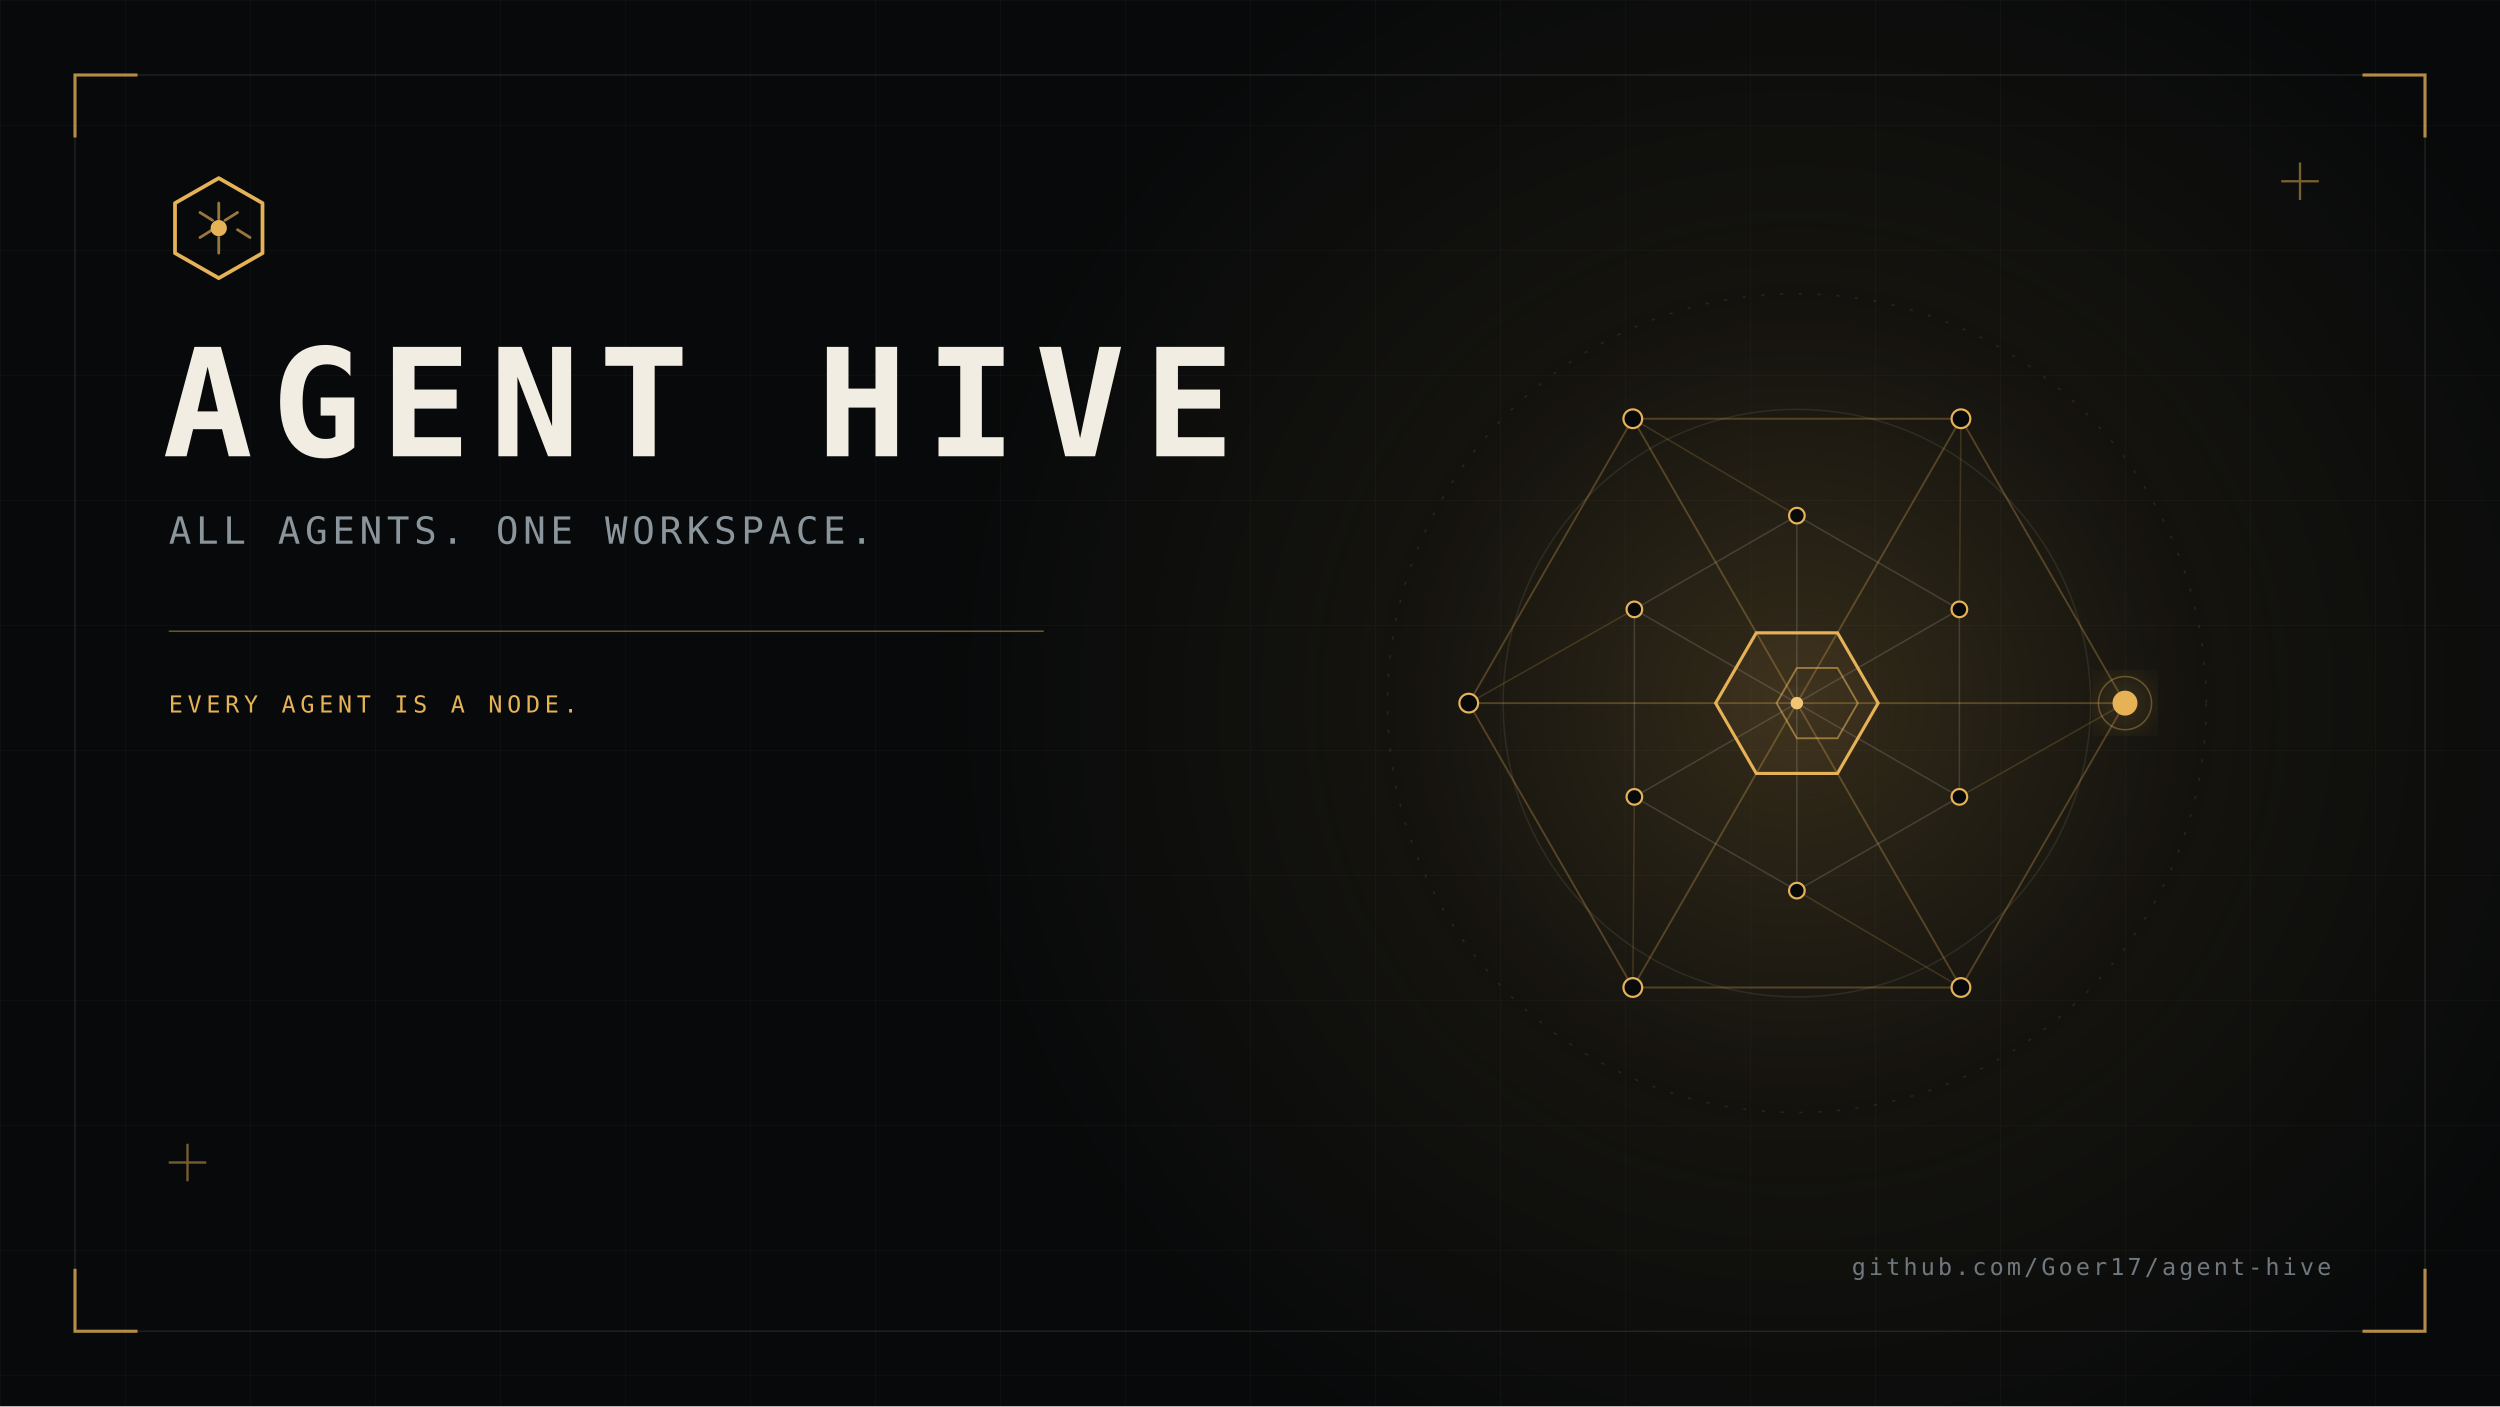
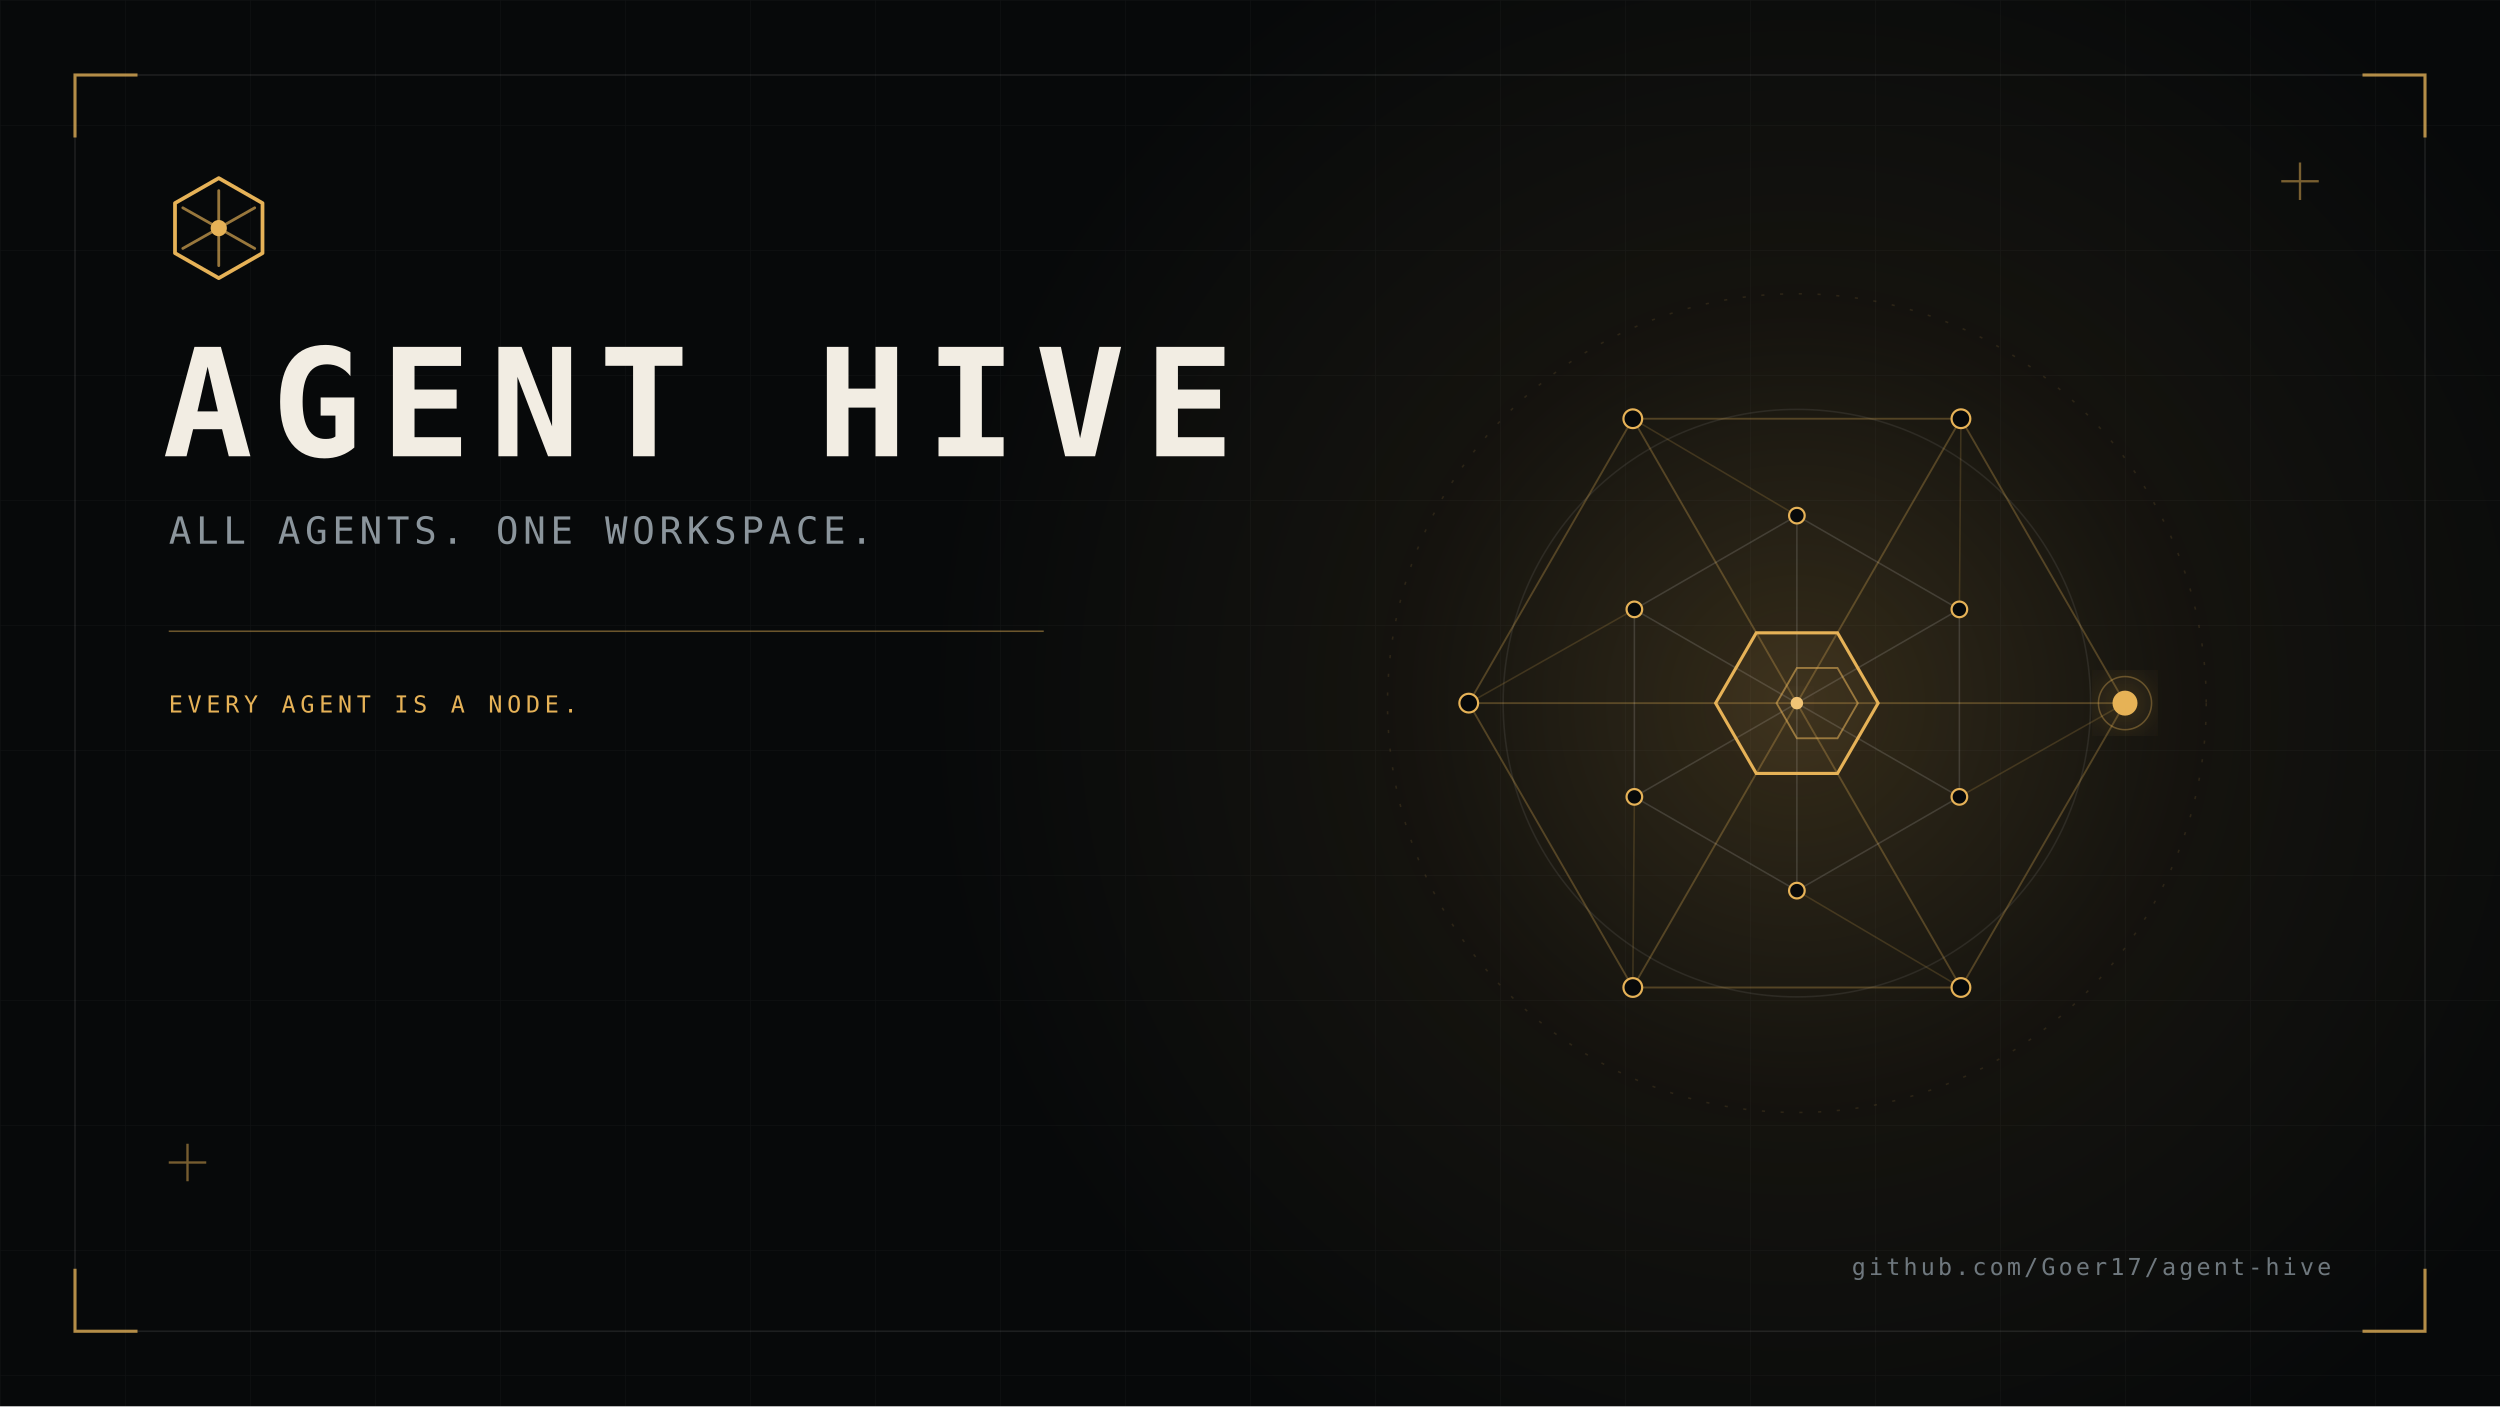
<svg xmlns="http://www.w3.org/2000/svg" width="1600" height="900" viewBox="0 0 1600 900" role="img" aria-label="Agent Hive — connect all agents">
  <defs>
    <radialGradient id="glow" gradientUnits="userSpaceOnUse" cx="1150" cy="450" r="560">
      <stop offset="0" stop-color="#e6b257" stop-opacity="0.20" />
      <stop offset="0.45" stop-color="#e6b257" stop-opacity="0.06" />
      <stop offset="1" stop-color="#e6b257" stop-opacity="0" />
    </radialGradient>
    <pattern id="grid" width="80" height="80" patternUnits="userSpaceOnUse">
      <path d="M80 0H0V80" fill="none" stroke="#ffffff" stroke-opacity="0.035" stroke-width="1" />
    </pattern>
    <filter id="soft" x="-80%" y="-80%" width="260%" height="260%">
      <feGaussianBlur stdDeviation="16" result="blur" />
      <feMerge>
        <feMergeNode in="blur" />
        <feMergeNode in="SourceGraphic" />
      </feMerge>
    </filter>
    <style>
      .mono { font-family: "JetBrains Mono", ui-monospace, SFMono-Regular, Menlo, Consolas, monospace; }
      .title { fill: #f2ede3; font-size: 96px; font-weight: 700; letter-spacing: 12px; }
      .tagline { fill: #8b959c; font-size: 24px; letter-spacing: 3px; }
      .label { fill: #e6b257; font-size: 15px; letter-spacing: 3px; }
      .muted { fill: #8b959c; font-size: 15px; letter-spacing: 3px; }
      .foot { fill: #6f787e; font-size: 15px; letter-spacing: 2px; }
    </style>
  </defs>
  <rect width="1600" height="900" fill="#07090a" />
  <rect width="1600" height="900" fill="url(#glow)" />
  <rect width="1600" height="900" fill="url(#grid)" />
  <rect x="48" y="48" width="1504" height="804" fill="none" stroke="#ffffff" stroke-opacity="0.09" />
  <g fill="none" stroke="#e6b257" stroke-opacity="0.75" stroke-width="2">
    <path d="M48 88V48h40" />
    <path d="M1512 48h40v40" />
    <path d="M1552 812v40h-40" />
    <path d="M88 852H48v-40" />
  </g>
  <g transform="translate(108 112)" fill="none" stroke="#e6b257">
    <path d="M32 2 60 18v32L32 66 4 50V18Z" stroke-width="2.4" stroke-linejoin="round" />
-     <path d="M32 18v10M32 40v10M20 24l8 5M44 35l8 5M44 24l-8 5M28 35l-8 5" stroke-width="1.8" stroke-linecap="round" opacity="0.65" />
+     <path d="M32 34 32 10M32 34 55 21M32 34 55 47M32 34 32 58M32 34 9 47M32 34 9 21" stroke-width="1.8" stroke-linecap="round" opacity="0.65" />
    <circle cx="32" cy="34" r="5.2" fill="#e6b257" stroke="none" />
  </g>
  <g class="mono">
    <text class="title" x="104" y="292">AGENT HIVE</text>
    <text class="tagline" x="108" y="348">ALL AGENTS. ONE WORKSPACE.</text>
    <line x1="108" y1="404" x2="668" y2="404" stroke="#e6b257" stroke-opacity="0.45" />
    <text class="label" x="108" y="456">EVERY AGENT IS A NODE.</text>
    <text class="foot" x="1492" y="816" text-anchor="end">github.com/Goer17/agent-hive</text>
  </g>
  <g>
    <circle cx="1150" cy="450" r="262" fill="none" stroke="#e6b257" stroke-opacity="0.12" stroke-dasharray="2 10" />
    <circle cx="1150" cy="450" r="188" fill="none" stroke="#ffffff" stroke-opacity="0.08" />
    <g fill="none" stroke="#e6b257" stroke-opacity="0.28" stroke-width="1.2">
      <path d="M1360 450 1255 632 1045 632 940 450 1045 268 1255 268Z" />
      <path d="M1150 450 1360 450M1150 450 1255 632M1150 450 1045 632M1150 450 940 450M1150 450 1045 268M1150 450 1255 268" />
    </g>
    <g fill="none" stroke="#ffffff" stroke-opacity="0.14" stroke-width="1">
      <path d="M1254 510 1150 570 1046 510 1046 390 1150 330 1254 390Z" />
      <path d="M1150 450 1254 510M1150 450 1150 570M1150 450 1046 510M1150 450 1046 390M1150 450 1150 330M1150 450 1254 390" />
    </g>
    <g fill="none" stroke="#e6b257" stroke-opacity="0.18" stroke-width="1">
      <path d="M1360 450 1254 510M1255 632 1150 570M1045 632 1046 510M940 450 1046 390M1045 268 1150 330M1255 268 1254 390" />
    </g>
    <g fill="#07090a" stroke="#e6b257" stroke-width="1.4">
      <circle cx="1254" cy="510" r="5" />
      <circle cx="1150" cy="570" r="5" />
      <circle cx="1046" cy="510" r="5" />
      <circle cx="1046" cy="390" r="5" />
      <circle cx="1150" cy="330" r="5" />
      <circle cx="1254" cy="390" r="5" />
      <circle cx="1255" cy="632" r="6" />
      <circle cx="1045" cy="632" r="6" />
      <circle cx="940" cy="450" r="6" />
      <circle cx="1045" cy="268" r="6" />
      <circle cx="1255" cy="268" r="6" />
    </g>
    <circle cx="1360" cy="450" r="8" fill="#e6b257" filter="url(#soft)" />
    <circle cx="1360" cy="450" r="17" fill="none" stroke="#e6b257" stroke-opacity="0.35" />
    <path d="M1202 450 1176 495 1124 495 1098 450 1124 405 1176 405Z" fill="#e6b257" fill-opacity="0.06" stroke="#e6b257" stroke-width="2" />
    <path d="M1189 450 1176 472.5 1150 472.5 1137 450 1150 427.5 1176 427.5Z" fill="none" stroke="#e6b257" stroke-opacity="0.55" stroke-width="1.2" />
    <circle cx="1150" cy="450" r="4" fill="#f1c476" filter="url(#soft)" />
  </g>
  <g stroke="#e6b257" stroke-opacity="0.5" stroke-width="1.5">
    <path d="M1460 116h24M1472 104v24" />
    <path d="M108 744h24M120 732v24" />
  </g>
</svg>
